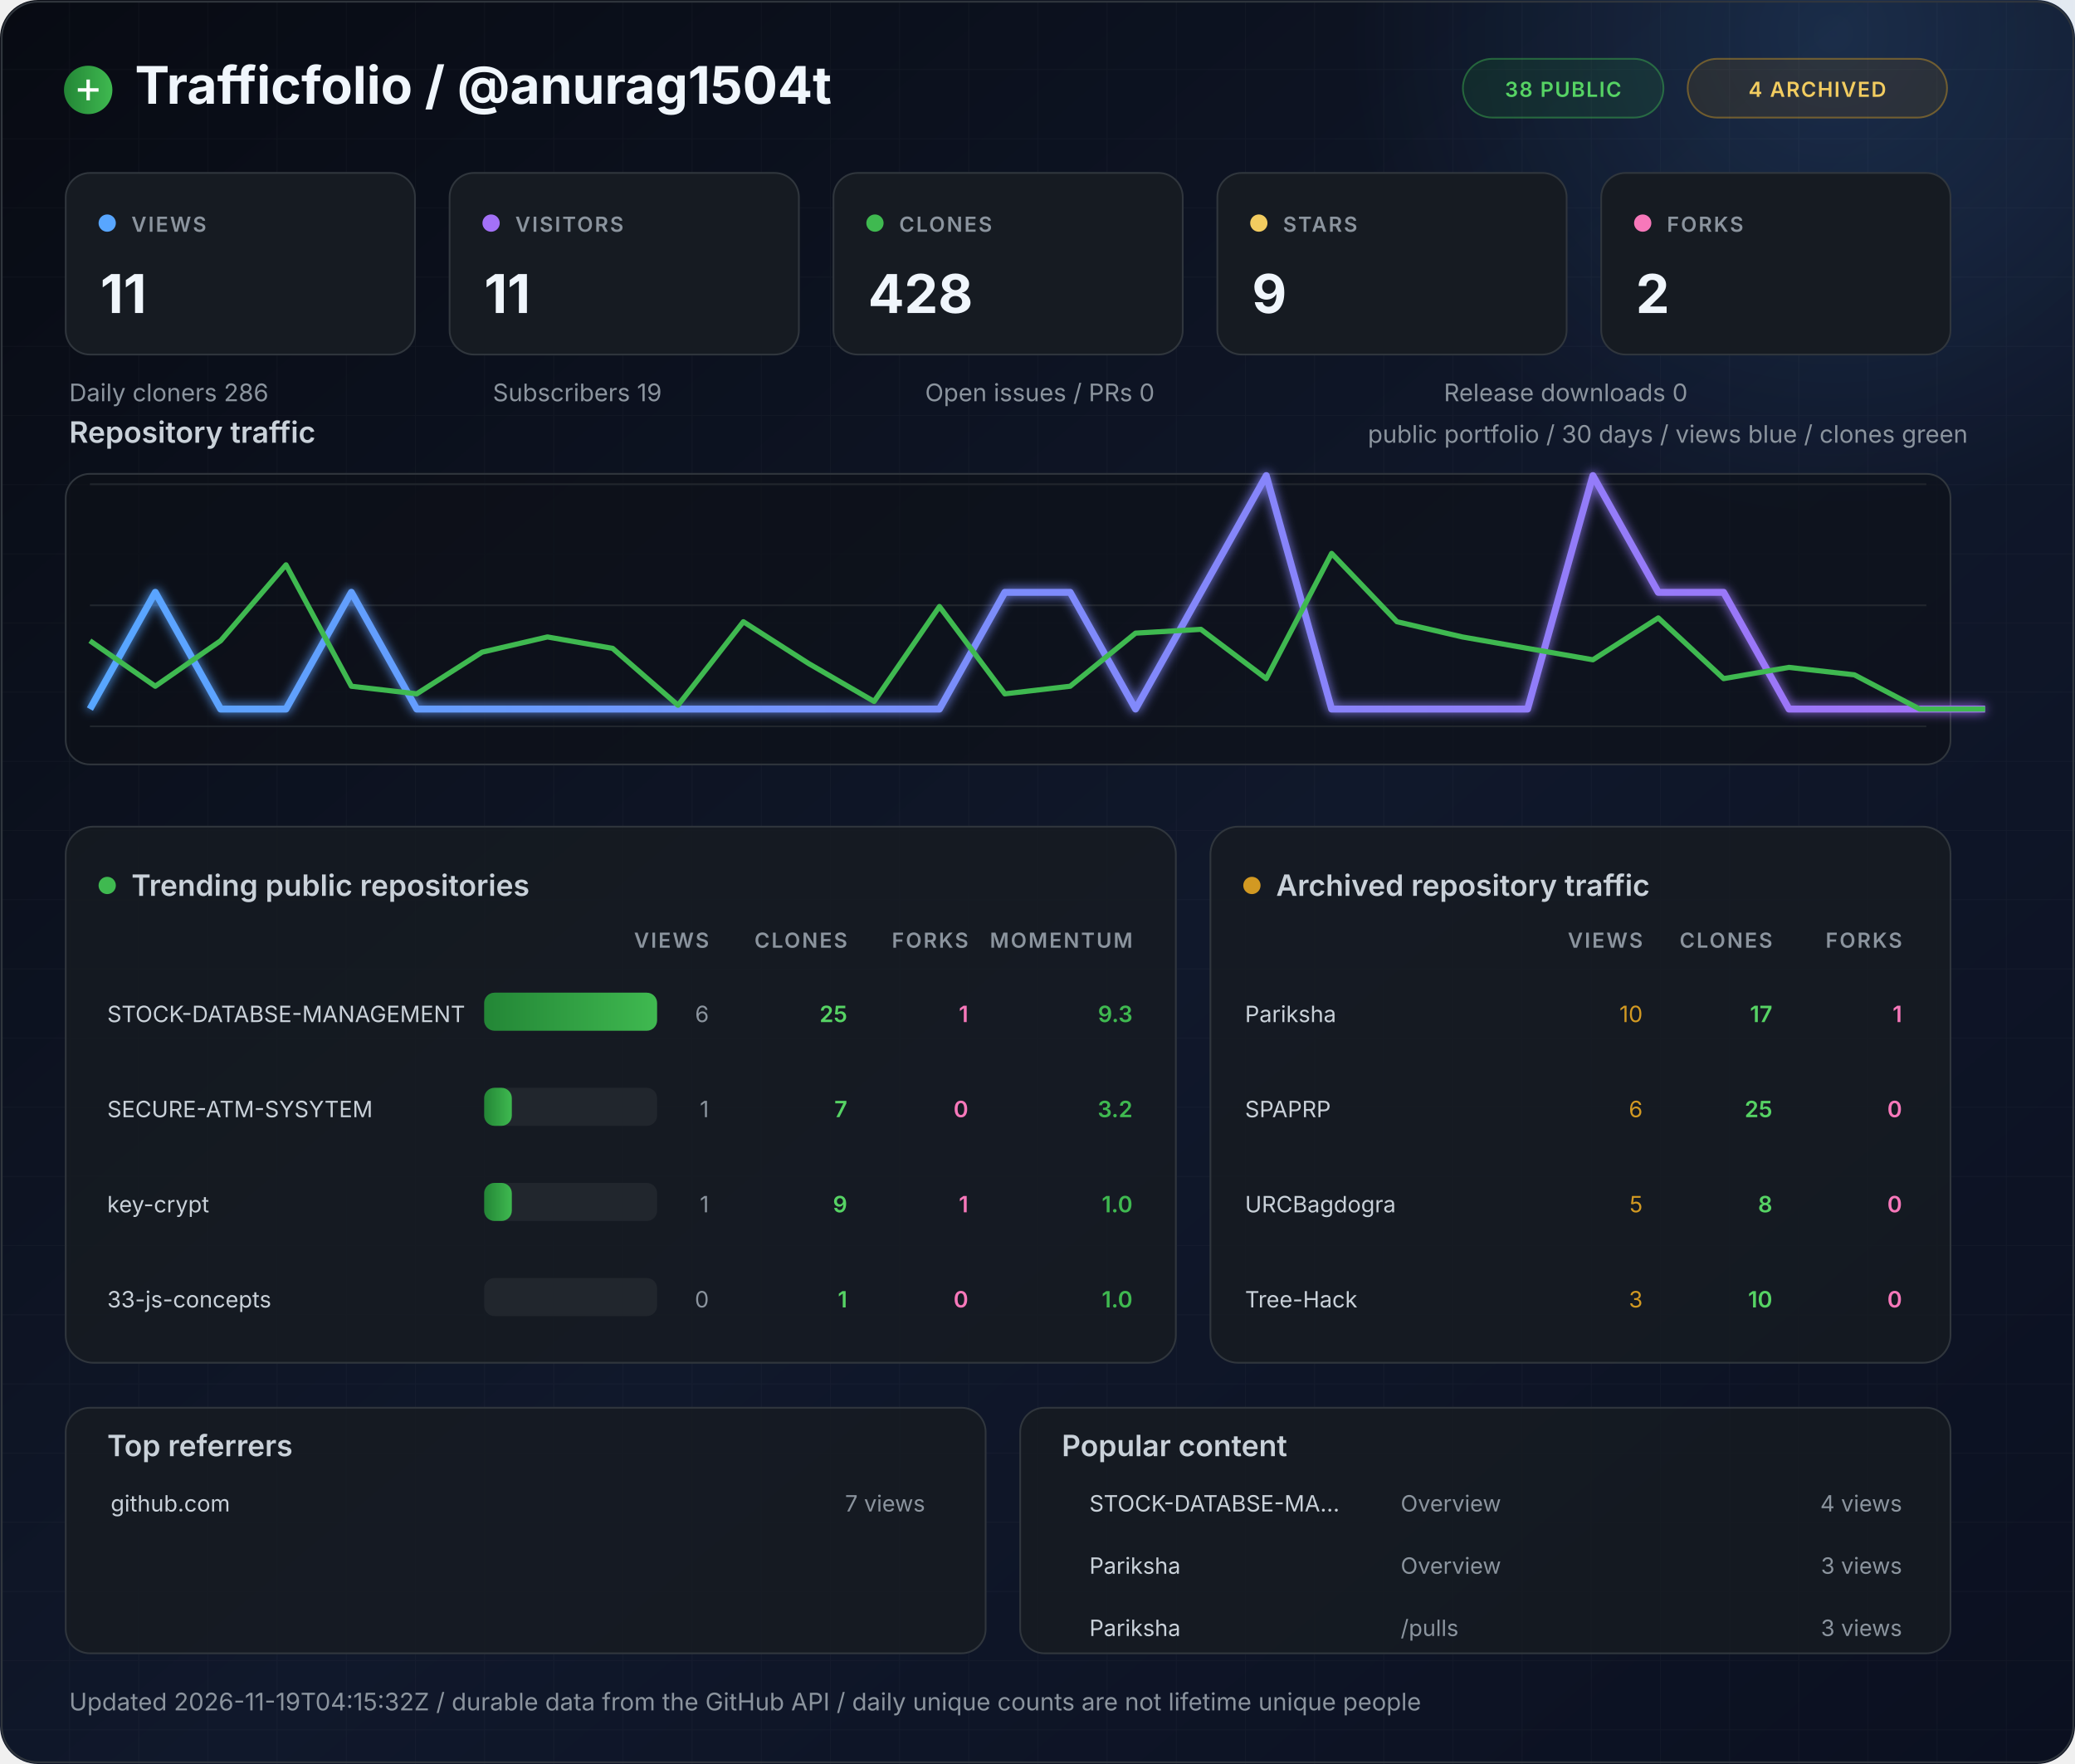
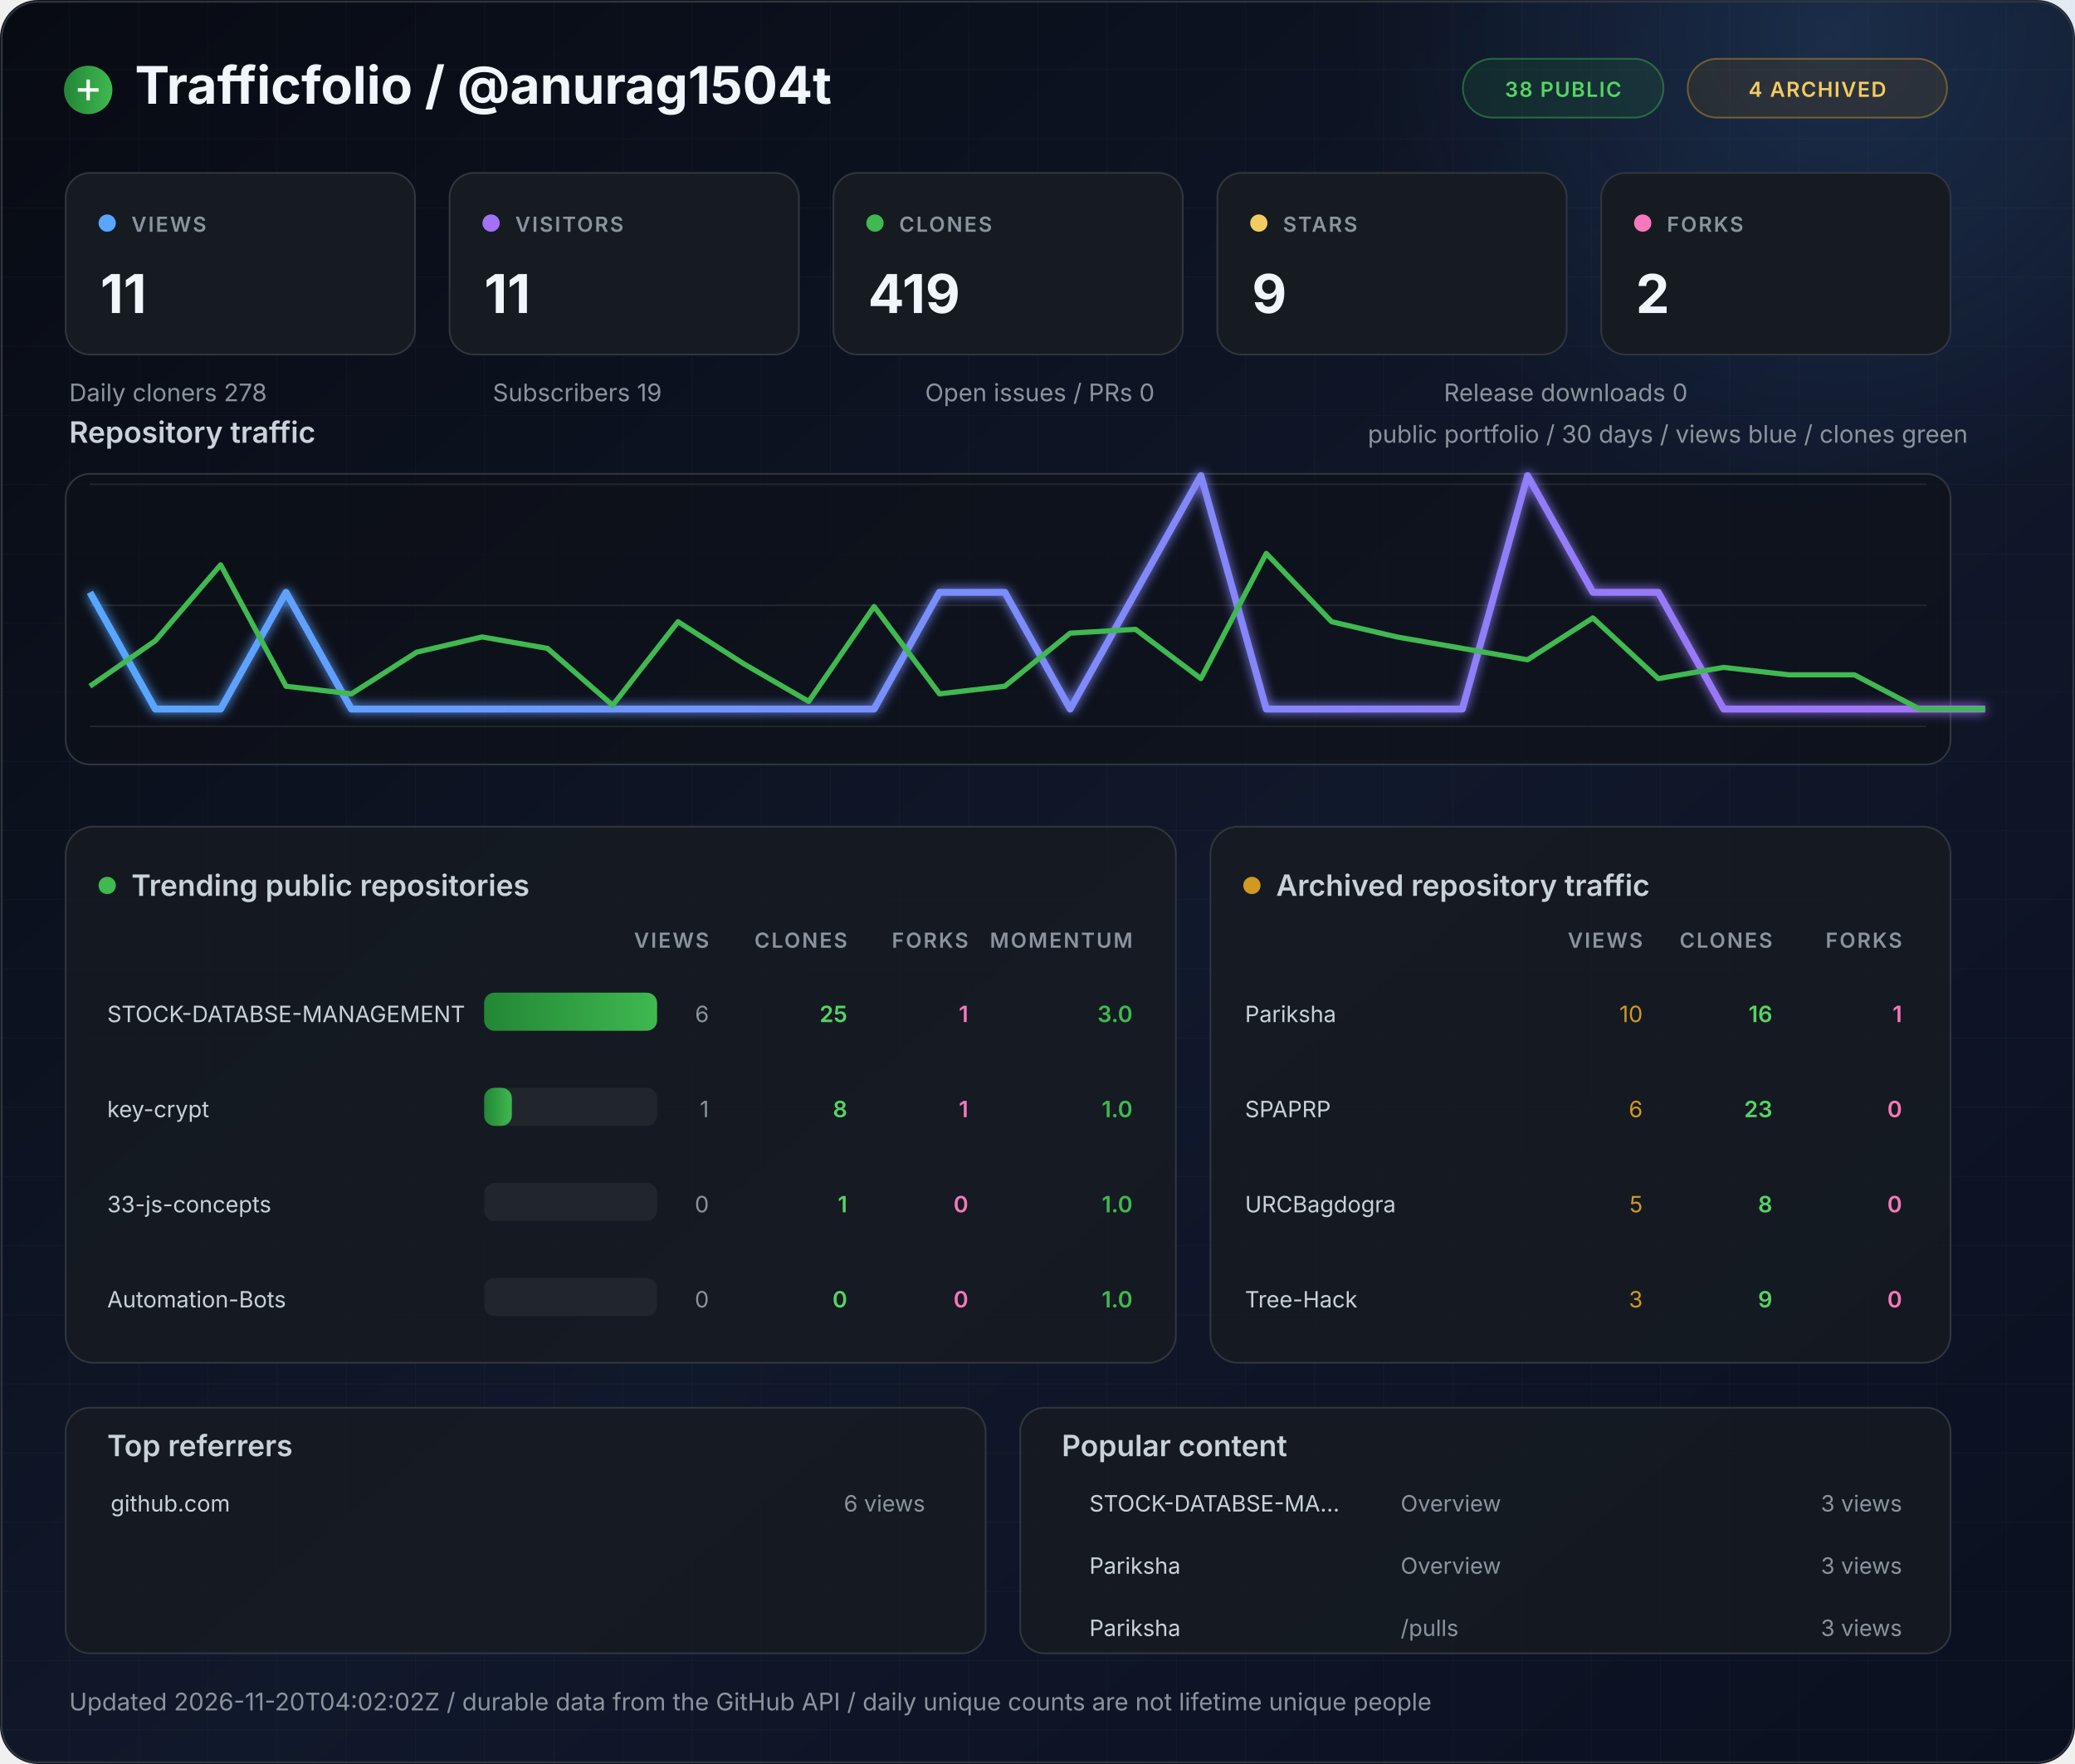
<svg xmlns="http://www.w3.org/2000/svg" width="1200" height="1020" viewBox="0 0 1200 1020" role="img" aria-label="Trafficfolio GitHub analytics dashboard for anurag1504t">
  <defs>
    <linearGradient id="bg" x1="0" y1="0" x2="1" y2="1">
      <stop stop-color="#080b13" />
      <stop offset=".55" stop-color="#10182b" />
      <stop offset="1" stop-color="#0b1020" />
    </linearGradient>
    <linearGradient id="line" x1="0" y1="0" x2="1" y2="0">
      <stop stop-color="#58a6ff" />
      <stop offset="1" stop-color="#a371f7" />
    </linearGradient>
    <linearGradient id="bar" x1="0" y1="0" x2="1" y2="0">
      <stop stop-color="#238636" />
      <stop offset="1" stop-color="#3fb950" />
    </linearGradient>
    <linearGradient id="archiveBar" x1="0" y1="0" x2="1" y2="0">
      <stop stop-color="#9e6a03" />
      <stop offset="1" stop-color="#f2cc60" />
    </linearGradient>
    <radialGradient id="ambient">
      <stop stop-color="#58a6ff" stop-opacity=".16" />
      <stop offset="1" stop-color="#58a6ff" stop-opacity="0" />
    </radialGradient>
    <pattern id="grid" width="40" height="40" patternUnits="userSpaceOnUse">
      <path d="M40 0H0V40" fill="none" stroke="#ffffff" stroke-opacity=".025" />
    </pattern>
    <filter id="glow">
      <feGaussianBlur stdDeviation="3" result="b" />
      <feMerge>
        <feMergeNode in="b" />
        <feMergeNode in="SourceGraphic" />
      </feMerge>
    </filter>
    <style>
    .title{font:750 30px -apple-system,BlinkMacSystemFont,"Segoe UI",sans-serif;fill:#f0f6fc}
    .subtitle{font:14px -apple-system,BlinkMacSystemFont,"Segoe UI",sans-serif;fill:#8b949e}
    .label{font:600 12px -apple-system,BlinkMacSystemFont,"Segoe UI",sans-serif;fill:#8b949e;letter-spacing:1px}
    .metric{font:700 31px -apple-system,BlinkMacSystemFont,"Segoe UI",sans-serif;fill:#f0f6fc}
    .section{font:600 17px -apple-system,BlinkMacSystemFont,"Segoe UI",sans-serif;fill:#c9d1d9}
    .repo,.value,.trend,.archive,.clone,.fork{font:13px -apple-system,BlinkMacSystemFont,"Segoe UI",sans-serif;fill:#c9d1d9}
    .value{fill:#8b949e} .trend{fill:#3fb950;font-weight:600} .archive{fill:#d29922}
    .clone{fill:#56d364;font-weight:600} .fork{fill:#f778ba;font-weight:600}
    .pill{font:600 12px -apple-system,BlinkMacSystemFont,"Segoe UI",sans-serif;letter-spacing:.7px}
  </style>
  </defs>
  <rect width="1200" height="1020" rx="22" fill="url(#bg)" />
  <rect width="1200" height="1020" rx="22" fill="url(#grid)" />
  <circle cx="1060" cy="20" r="280" fill="url(#ambient)" />
  <rect x="1" y="1" width="1198" height="1018" rx="21" fill="none" stroke="#30363d" />
  <circle cx="51" cy="52" r="14" fill="url(#bar)" />
  <path d="M45 52h12M51 46v12" stroke="#fff" stroke-width="2" />
  <text x="78" y="60" class="title">Trafficfolio / @anurag1504t</text>
  <rect x="846" y="34" width="116" height="34" rx="17" fill="#238636" fill-opacity=".16" stroke="#3fb950" stroke-opacity=".45" />
  <text x="904" y="56" text-anchor="middle" class="pill" fill="#56d364">38 PUBLIC</text>
  <rect x="976" y="34" width="150" height="34" rx="17" fill="#9e6a03" fill-opacity=".14" stroke="#d29922" stroke-opacity=".45" />
  <text x="1051" y="56" text-anchor="middle" class="pill" fill="#f2cc60">4 ARCHIVED</text>
  <rect x="38" y="100" width="202" height="105" rx="14" fill="#161b22" stroke="#30363d" />
  <circle cx="62" cy="129" r="5" fill="#58a6ff" />
  <text x="76" y="134" class="label">VIEWS</text>
  <text x="58" y="181" class="metric">11</text>
  <rect x="260" y="100" width="202" height="105" rx="14" fill="#161b22" stroke="#30363d" />
  <circle cx="284" cy="129" r="5" fill="#a371f7" />
  <text x="298" y="134" class="label">VISITORS</text>
  <text x="280" y="181" class="metric">11</text>
  <rect x="482" y="100" width="202" height="105" rx="14" fill="#161b22" stroke="#30363d" />
  <circle cx="506" cy="129" r="5" fill="#3fb950" />
  <text x="520" y="134" class="label">CLONES</text>
-   <text x="502" y="181" class="metric">428</text>
+   <text x="502" y="181" class="metric">419</text>
  <rect x="704" y="100" width="202" height="105" rx="14" fill="#161b22" stroke="#30363d" />
  <circle cx="728" cy="129" r="5" fill="#f2cc60" />
  <text x="742" y="134" class="label">STARS</text>
  <text x="724" y="181" class="metric">9</text>
  <rect x="926" y="100" width="202" height="105" rx="14" fill="#161b22" stroke="#30363d" />
  <circle cx="950" cy="129" r="5" fill="#f778ba" />
  <text x="964" y="134" class="label">FORKS</text>
  <text x="946" y="181" class="metric">2</text>
-   <text x="40" y="232" class="subtitle">Daily cloners 286</text>
+   <text x="40" y="232" class="subtitle">Daily cloners 278</text>
  <text x="285" y="232" class="subtitle">Subscribers 19</text>
  <text x="535" y="232" class="subtitle">Open issues / PRs 0</text>
  <text x="835" y="232" class="subtitle">Release downloads 0</text>
  <text x="40" y="256" class="section">Repository traffic</text>
  <text x="1138" y="256" text-anchor="end" class="subtitle">public portfolio / 30 days / views blue / clones green</text>
  <rect x="38" y="274" width="1090" height="168" rx="14" fill="#0d1117" fill-opacity=".62" stroke="#30363d" />
  <line x1="52" y1="420" x2="1114" y2="420" stroke="#21262d" />
  <line x1="52" y1="350" x2="1114" y2="350" stroke="#21262d" />
  <line x1="52" y1="280" x2="1114" y2="280" stroke="#21262d" />
-   <polyline points="52.0,410.0 89.8,342.5 127.6,410.0 165.4,410.0 203.2,342.5 241.0,410.0 278.8,410.0 316.6,410.0 354.3,410.0 392.1,410.0 429.9,410.0 467.7,410.0 505.5,410.0 543.3,410.0 581.1,342.5 618.9,342.5 656.7,410.0 694.5,342.5 732.3,275.0 770.1,410.0 807.9,410.0 845.7,410.0 883.4,410.0 921.2,275.0 959.0,342.5 996.8,342.5 1034.6,410.0 1072.4,410.0 1110.2,410.0 1148.0,410.0" fill="none" stroke="url(#line)" stroke-width="4" stroke-linejoin="round" filter="url(#glow)" />
-   <polyline points="52.0,370.5 89.8,396.8 127.6,370.5 165.4,326.6 203.2,396.8 241.0,401.2 278.8,377.1 316.6,368.3 354.3,374.9 392.1,407.8 429.9,359.5 467.7,383.7 505.5,405.6 543.3,350.7 581.1,401.2 618.9,396.8 656.7,366.1 694.5,363.9 732.3,392.4 770.1,320.0 807.9,359.5 845.7,368.3 883.4,374.9 921.2,381.5 959.0,357.3 996.8,392.4 1034.6,385.9 1072.4,390.2 1110.2,410.0 1148.0,410.0" fill="none" stroke="#3fb950" stroke-width="3" stroke-linejoin="round" />
+   <polyline points="52.0,342.5 89.8,410.0 127.6,410.0 165.4,342.5 203.2,410.0 241.0,410.0 278.8,410.0 316.6,410.0 354.3,410.0 392.1,410.0 429.9,410.0 467.7,410.0 505.5,410.0 543.3,342.5 581.1,342.5 618.9,410.0 656.7,342.5 694.5,275.0 732.3,410.0 770.1,410.0 807.9,410.0 845.7,410.0 883.4,275.0 921.2,342.5 959.0,342.5 996.8,410.0 1034.6,410.0 1072.4,410.0 1110.2,410.0 1148.0,410.0" fill="none" stroke="url(#line)" stroke-width="4" stroke-linejoin="round" filter="url(#glow)" />
+   <polyline points="52.0,396.8 89.8,370.5 127.6,326.6 165.4,396.8 203.2,401.2 241.0,377.1 278.8,368.3 316.6,374.9 354.3,407.8 392.1,359.5 429.9,383.7 467.7,405.6 505.5,350.7 543.3,401.2 581.1,396.8 618.9,366.1 656.7,363.9 694.5,392.4 732.3,320.0 770.1,359.5 807.9,368.3 845.7,374.9 883.4,381.5 921.2,357.3 959.0,392.4 996.8,385.9 1034.6,390.2 1072.4,390.2 1110.2,410.0 1148.0,410.0" fill="none" stroke="#3fb950" stroke-width="3" stroke-linejoin="round" />
  <rect x="38" y="478" width="642" height="310" rx="16" fill="#161b22" fill-opacity=".82" stroke="#30363d" />
  <circle cx="62" cy="512" r="5" fill="#3fb950" />
  <text x="76" y="518" class="section">Trending public repositories</text>
  <text x="410" y="548" text-anchor="end" class="label">VIEWS</text>
  <text x="490" y="548" text-anchor="end" class="label">CLONES</text>
  <text x="560" y="548" text-anchor="end" class="label">FORKS</text>
  <text x="655" y="548" text-anchor="end" class="label">MOMENTUM</text>
  <text x="62" y="591" class="repo">STOCK-DATABSE-MANAGEMENT</text>
  <rect x="280" y="574" width="100" height="22" rx="6" fill="#21262d" />
  <rect x="280" y="574" width="100" height="22" rx="6" fill="url(#bar)" />
  <text x="410" y="591" text-anchor="end" class="value">6</text>
  <text x="490" y="591" text-anchor="end" class="clone">25</text>
  <text x="560" y="591" text-anchor="end" class="fork">1</text>
-   <text x="655" y="591" text-anchor="end" class="trend">9.3</text>
-   <text x="62" y="646" class="repo">SECURE-ATM-SYSYTEM</text>
+   <text x="655" y="591" text-anchor="end" class="trend">3.0</text>
+   <text x="62" y="646" class="repo">key-crypt</text>
  <rect x="280" y="629" width="100" height="22" rx="6" fill="#21262d" />
  <rect x="280" y="629" width="16" height="22" rx="6" fill="url(#bar)" />
  <text x="410" y="646" text-anchor="end" class="value">1</text>
-   <text x="490" y="646" text-anchor="end" class="clone">7</text>
-   <text x="560" y="646" text-anchor="end" class="fork">0</text>
-   <text x="655" y="646" text-anchor="end" class="trend">3.2</text>
-   <text x="62" y="701" class="repo">key-crypt</text>
+   <text x="490" y="646" text-anchor="end" class="clone">8</text>
+   <text x="560" y="646" text-anchor="end" class="fork">1</text>
+   <text x="655" y="646" text-anchor="end" class="trend">1.0</text>
+   <text x="62" y="701" class="repo">33-js-concepts</text>
  <rect x="280" y="684" width="100" height="22" rx="6" fill="#21262d" />
-   <rect x="280" y="684" width="16" height="22" rx="6" fill="url(#bar)" />
-   <text x="410" y="701" text-anchor="end" class="value">1</text>
-   <text x="490" y="701" text-anchor="end" class="clone">9</text>
-   <text x="560" y="701" text-anchor="end" class="fork">1</text>
+   <rect x="280" y="684" width="0" height="22" rx="6" fill="url(#bar)" />
+   <text x="410" y="701" text-anchor="end" class="value">0</text>
+   <text x="490" y="701" text-anchor="end" class="clone">1</text>
+   <text x="560" y="701" text-anchor="end" class="fork">0</text>
  <text x="655" y="701" text-anchor="end" class="trend">1.0</text>
-   <text x="62" y="756" class="repo">33-js-concepts</text>
+   <text x="62" y="756" class="repo">Automation-Bots</text>
  <rect x="280" y="739" width="100" height="22" rx="6" fill="#21262d" />
  <rect x="280" y="739" width="0" height="22" rx="6" fill="url(#bar)" />
  <text x="410" y="756" text-anchor="end" class="value">0</text>
-   <text x="490" y="756" text-anchor="end" class="clone">1</text>
+   <text x="490" y="756" text-anchor="end" class="clone">0</text>
  <text x="560" y="756" text-anchor="end" class="fork">0</text>
  <text x="655" y="756" text-anchor="end" class="trend">1.0</text>
  <rect x="700" y="478" width="428" height="310" rx="16" fill="#161b22" fill-opacity=".82" stroke="#30363d" />
  <circle cx="724" cy="512" r="5" fill="#d29922" />
  <text x="738" y="518" class="section">Archived repository traffic</text>
  <text x="950" y="548" text-anchor="end" class="label">VIEWS</text>
  <text x="1025" y="548" text-anchor="end" class="label">CLONES</text>
  <text x="1100" y="548" text-anchor="end" class="label">FORKS</text>
  <text x="720" y="591" class="repo">Pariksha</text>
  <text x="950" y="591" text-anchor="end" class="archive">10</text>
-   <text x="1025" y="591" text-anchor="end" class="clone">17</text>
+   <text x="1025" y="591" text-anchor="end" class="clone">16</text>
  <text x="1100" y="591" text-anchor="end" class="fork">1</text>
  <text x="720" y="646" class="repo">SPAPRP</text>
  <text x="950" y="646" text-anchor="end" class="archive">6</text>
-   <text x="1025" y="646" text-anchor="end" class="clone">25</text>
+   <text x="1025" y="646" text-anchor="end" class="clone">23</text>
  <text x="1100" y="646" text-anchor="end" class="fork">0</text>
  <text x="720" y="701" class="repo">URCBagdogra</text>
  <text x="950" y="701" text-anchor="end" class="archive">5</text>
  <text x="1025" y="701" text-anchor="end" class="clone">8</text>
  <text x="1100" y="701" text-anchor="end" class="fork">0</text>
  <text x="720" y="756" class="repo">Tree-Hack</text>
  <text x="950" y="756" text-anchor="end" class="archive">3</text>
-   <text x="1025" y="756" text-anchor="end" class="clone">10</text>
+   <text x="1025" y="756" text-anchor="end" class="clone">9</text>
  <text x="1100" y="756" text-anchor="end" class="fork">0</text>
  <rect x="38" y="814" width="532" height="142" rx="14" fill="#161b22" fill-opacity=".82" stroke="#30363d" />
  <text x="62" y="842" class="section">Top referrers</text>
  <text x="64" y="874" class="repo">github.com</text>
-   <text x="535" y="874" text-anchor="end" class="value">7 views</text>
+   <text x="535" y="874" text-anchor="end" class="value">6 views</text>
  <rect x="590" y="814" width="538" height="142" rx="14" fill="#161b22" fill-opacity=".82" stroke="#30363d" />
  <text x="614" y="842" class="section">Popular content</text>
  <text x="630" y="874" class="repo">STOCK-DATABSE-MA...</text>
  <text x="810" y="874" class="value">Overview</text>
-   <text x="1100" y="874" text-anchor="end" class="value">4 views</text>
+   <text x="1100" y="874" text-anchor="end" class="value">3 views</text>
  <text x="630" y="910" class="repo">Pariksha</text>
  <text x="810" y="910" class="value">Overview</text>
  <text x="1100" y="910" text-anchor="end" class="value">3 views</text>
  <text x="630" y="946" class="repo">Pariksha</text>
  <text x="810" y="946" class="value">/pulls</text>
  <text x="1100" y="946" text-anchor="end" class="value">3 views</text>
-   <text x="40" y="989" class="subtitle">Updated 2026-11-19T04:15:32Z / durable data from the GitHub API / daily unique counts are not lifetime unique people</text>
+   <text x="40" y="989" class="subtitle">Updated 2026-11-20T04:02:02Z / durable data from the GitHub API / daily unique counts are not lifetime unique people</text>
</svg>
